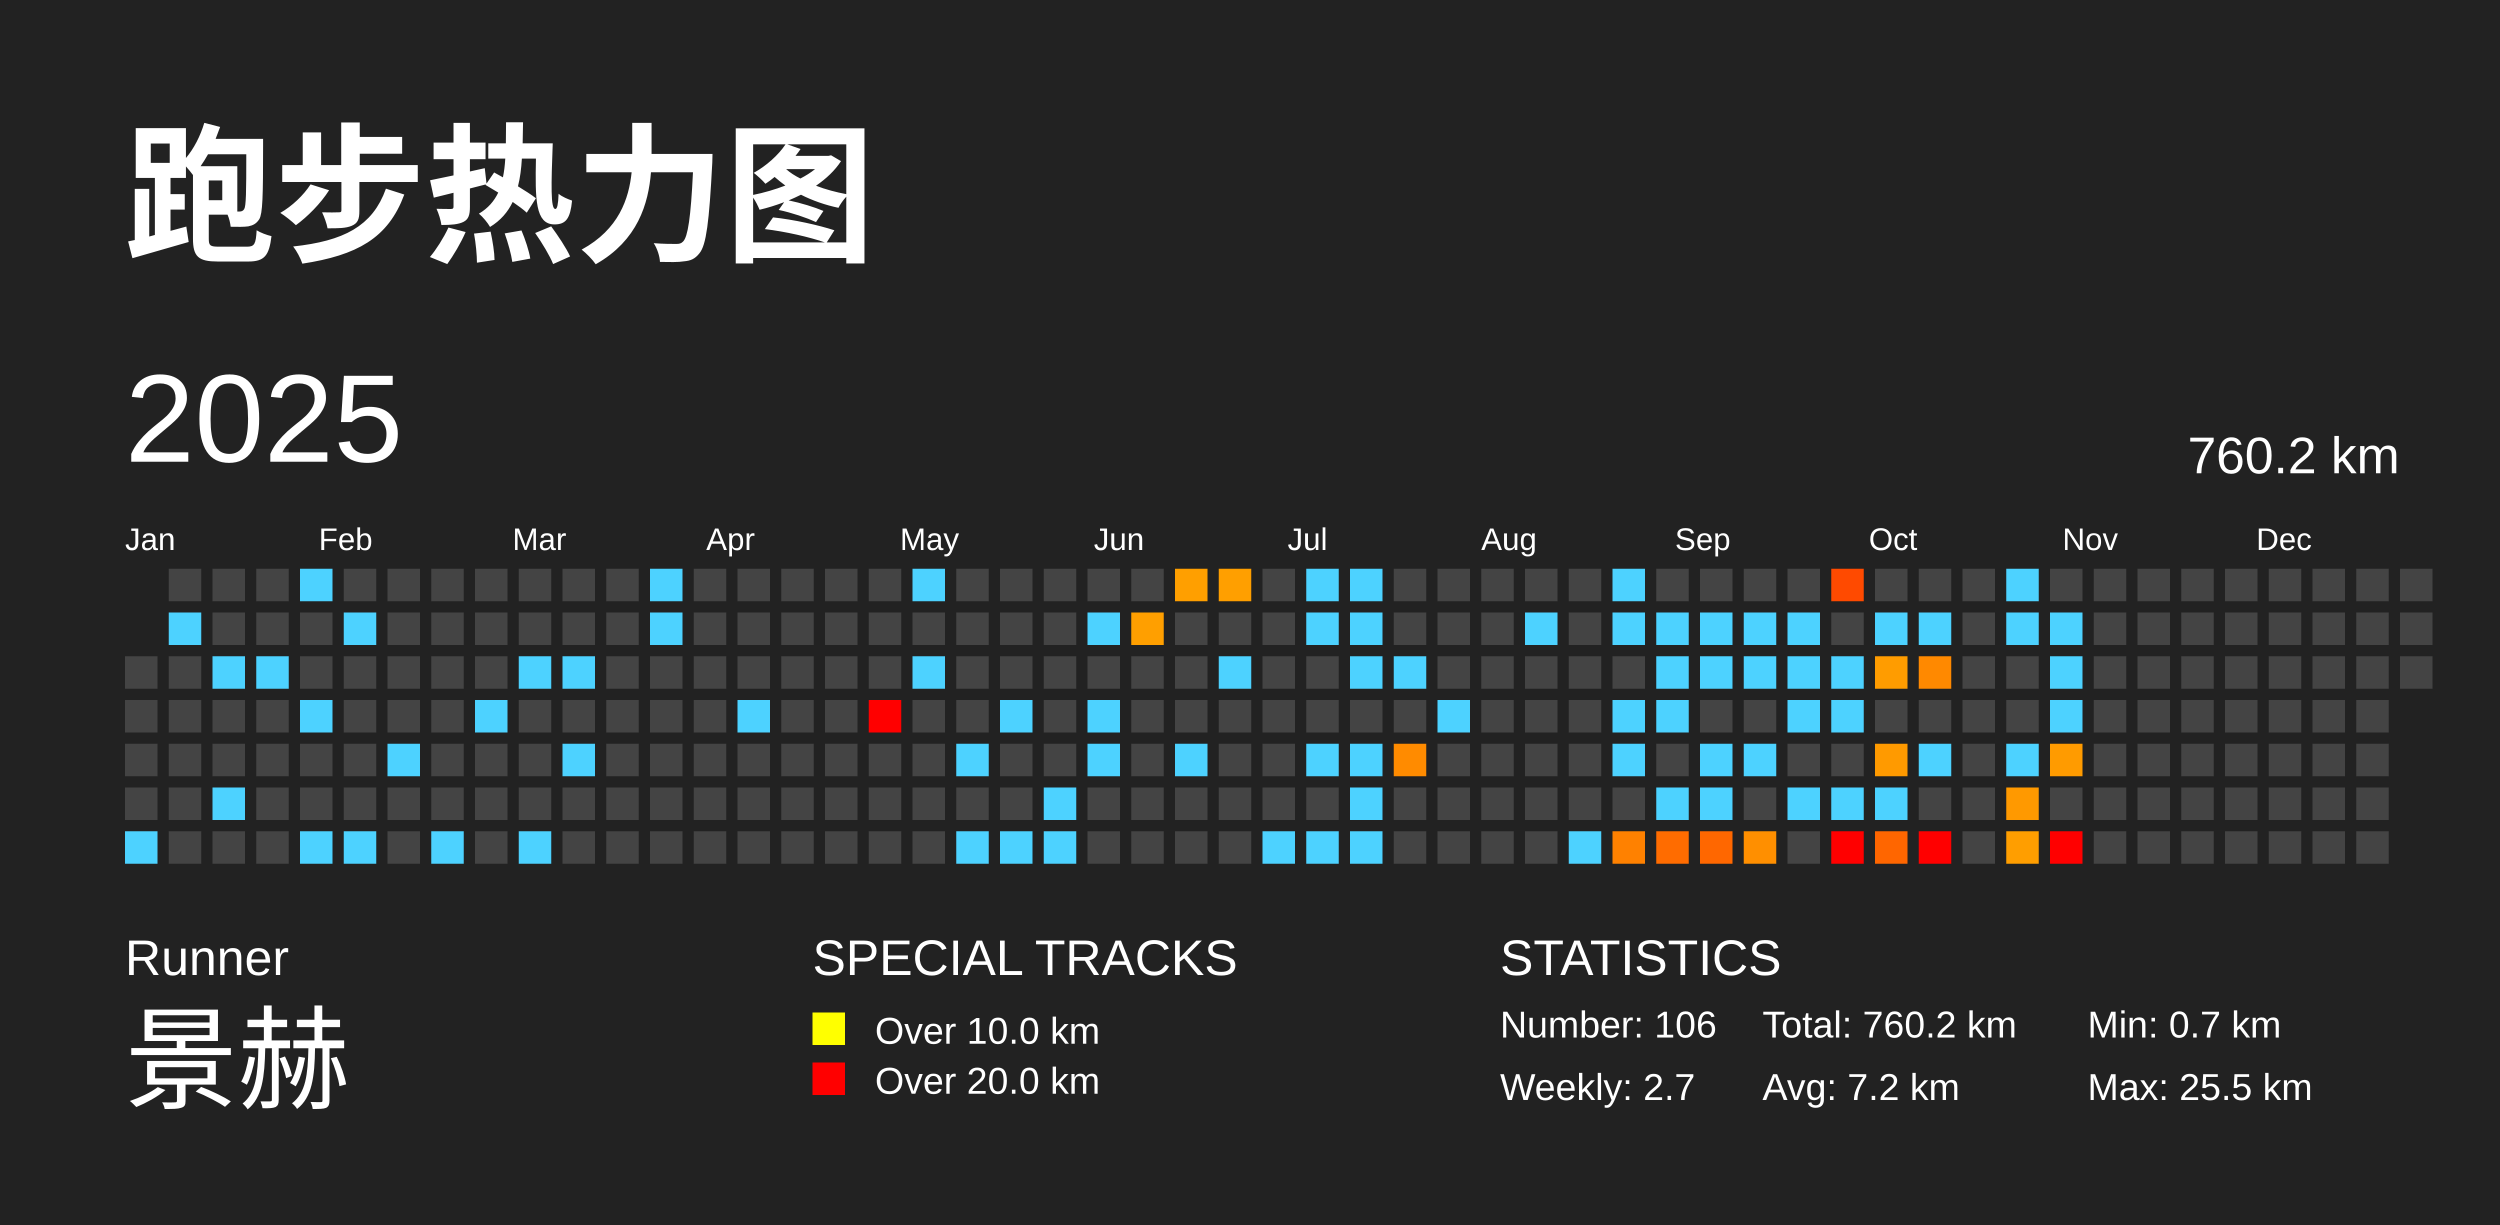
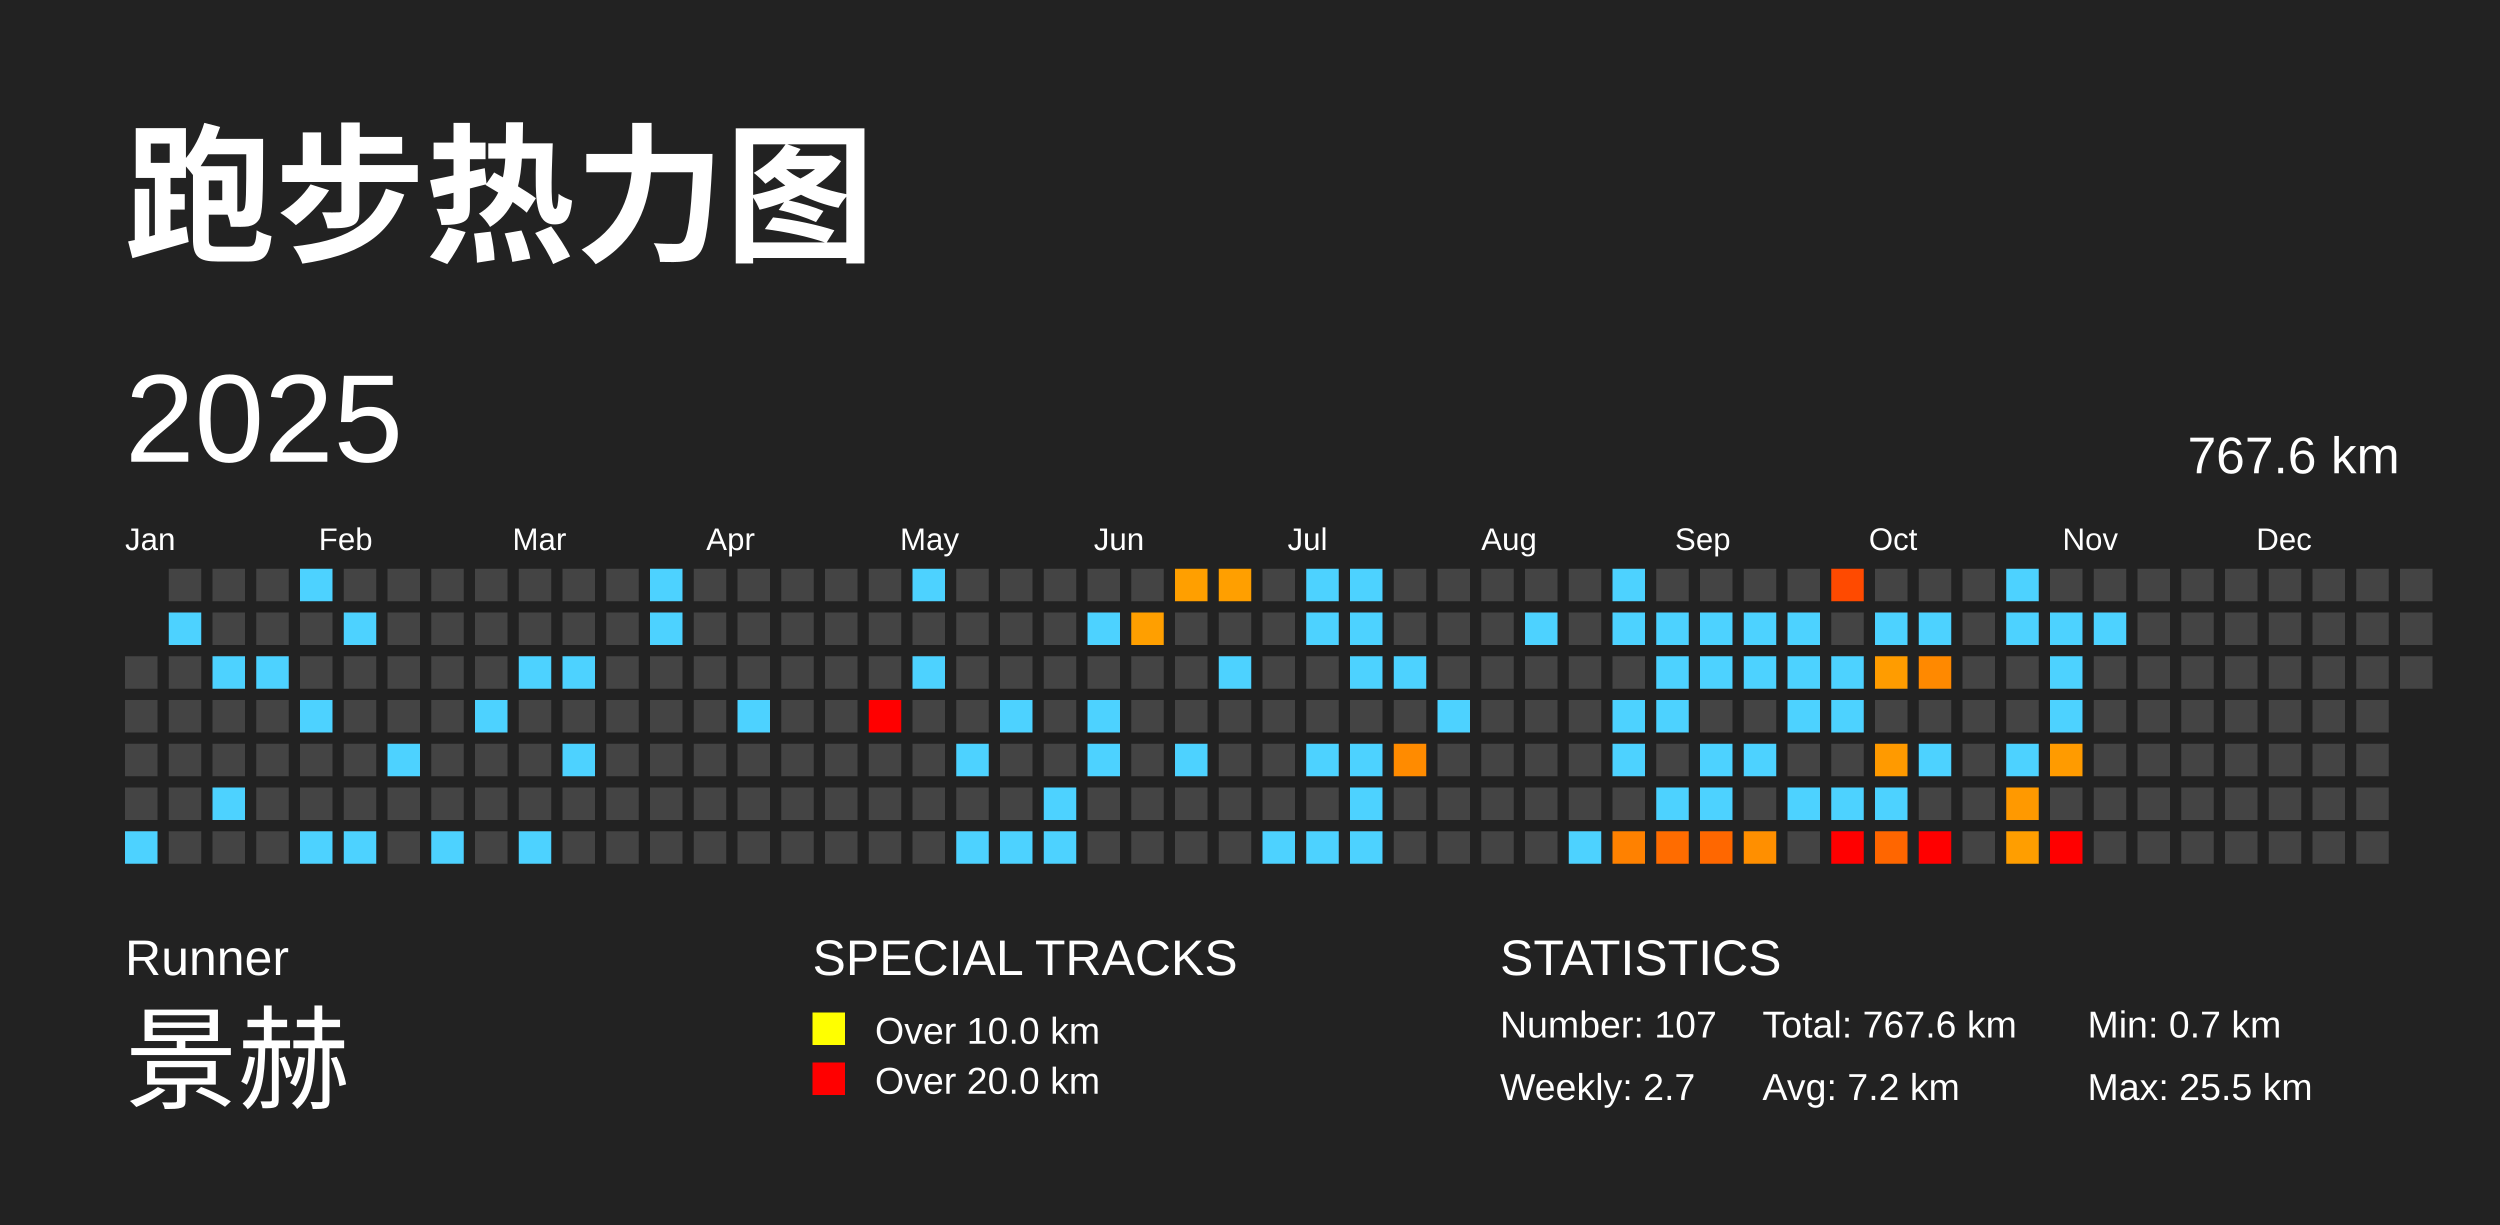
<svg xmlns="http://www.w3.org/2000/svg" baseProfile="full" height="98mm" version="1.1" viewBox="0,0,200,98" width="200mm">
  <defs />
  <rect fill="#222222" height="98" width="200" x="0" y="0" />
  <text fill="#FFFFFF" style="font-size:12px; font-family:Arial; font-weight:bold;" x="10" y="20">跑步热力图</text>
  <text fill="#FFFFFF" style="font-size:4px; font-family:Arial" x="10" y="78">Runner</text>
  <text fill="#FFFFFF" style="font-size:9px; font-family:Arial" x="10" y="88">景赫</text>
  <text fill="#FFFFFF" style="font-size:4px; font-family:Arial" x="65" y="78">SPECIAL TRACKS</text>
  <rect fill="yellow" height="2.6" width="2.6" x="65" y="81" />
  <text fill="#FFFFFF" style="font-size:3px; font-family:Arial" x="70" y="83.5">Over 10.0 km</text>
  <rect fill="red" height="2.6" width="2.6" x="65" y="85" />
  <text fill="#FFFFFF" style="font-size:3px; font-family:Arial" x="70" y="87.5">Over 20.0 km</text>
  <text fill="#FFFFFF" style="font-size:4px; font-family:Arial" x="120" y="78">STATISTICS</text>
-   <text fill="#FFFFFF" style="font-size:3px; font-family:Arial" x="120" y="83">Number: 106</text>
+   <text fill="#FFFFFF" style="font-size:3px; font-family:Arial" x="120" y="83">Number: 107</text>
  <text fill="#FFFFFF" style="font-size:3px; font-family:Arial" x="120" y="88">Weekly: 2.7</text>
-   <text fill="#FFFFFF" style="font-size:3px; font-family:Arial" x="141" y="83">Total: 760.2 km</text>
+   <text fill="#FFFFFF" style="font-size:3px; font-family:Arial" x="141" y="83">Total: 767.6 km</text>
  <text fill="#FFFFFF" style="font-size:3px; font-family:Arial" x="141" y="88">Avg: 7.2 km</text>
  <text fill="#FFFFFF" style="font-size:3px; font-family:Arial" x="167" y="83">Min: 0.7 km</text>
  <text fill="#FFFFFF" style="font-size:3px; font-family:Arial" x="167" y="88">Max: 25.5 km</text>
  <text dominant-baseline="hanging" fill="#FFFFFF" style="font-size:10.0px; font-family:Arial;" x="10" y="30">2025</text>
-   <text dominant-baseline="hanging" fill="#FFFFFF" style="font-size:4.125px; font-family:Arial;" x="175" y="35">760.2 km</text>
+   <text dominant-baseline="hanging" fill="#FFFFFF" style="font-size:4.125px; font-family:Arial;" x="175" y="35">767.6 km</text>
  <text fill="#FFFFFF" style="font-size:2.5px; font-family:Arial" x="10.0" y="44">Jan</text>
  <text fill="#FFFFFF" style="font-size:2.5px; font-family:Arial" x="25.5" y="44">Feb</text>
  <text fill="#FFFFFF" style="font-size:2.5px; font-family:Arial" x="41.0" y="44">Mar</text>
  <text fill="#FFFFFF" style="font-size:2.5px; font-family:Arial" x="56.5" y="44">Apr</text>
  <text fill="#FFFFFF" style="font-size:2.5px; font-family:Arial" x="72.0" y="44">May</text>
  <text fill="#FFFFFF" style="font-size:2.5px; font-family:Arial" x="87.5" y="44">Jun</text>
  <text fill="#FFFFFF" style="font-size:2.5px; font-family:Arial" x="103.0" y="44">Jul</text>
  <text fill="#FFFFFF" style="font-size:2.5px; font-family:Arial" x="118.5" y="44">Aug</text>
  <text fill="#FFFFFF" style="font-size:2.5px; font-family:Arial" x="134.0" y="44">Sep</text>
  <text fill="#FFFFFF" style="font-size:2.5px; font-family:Arial" x="149.5" y="44">Oct</text>
  <text fill="#FFFFFF" style="font-size:2.5px; font-family:Arial" x="165.0" y="44">Nov</text>
  <text fill="#FFFFFF" style="font-size:2.5px; font-family:Arial" x="180.5" y="44">Dec</text>
  <rect fill="#444444" height="2.6" width="2.6" x="10.0" y="52.5" />
  <rect fill="#444444" height="2.6" width="2.6" x="10.0" y="56.0" />
  <rect fill="#444444" height="2.6" width="2.6" x="10.0" y="59.5" />
  <rect fill="#444444" height="2.6" width="2.6" x="10.0" y="63.0" />
  <rect fill="#4dd2ff" height="2.6" width="2.6" x="10.0" y="66.5" />
  <rect fill="#444444" height="2.6" width="2.6" x="13.5" y="45.5" />
  <rect fill="#4dd2ff" height="2.6" width="2.6" x="13.5" y="49.0" />
  <rect fill="#444444" height="2.6" width="2.6" x="13.5" y="52.5" />
  <rect fill="#444444" height="2.6" width="2.6" x="13.5" y="56.0" />
  <rect fill="#444444" height="2.6" width="2.6" x="13.5" y="59.5" />
  <rect fill="#444444" height="2.6" width="2.6" x="13.5" y="63.0" />
  <rect fill="#444444" height="2.6" width="2.6" x="13.5" y="66.5" />
  <rect fill="#444444" height="2.6" width="2.6" x="17.0" y="45.5" />
  <rect fill="#444444" height="2.6" width="2.6" x="17.0" y="49.0" />
  <rect fill="#4dd2ff" height="2.6" width="2.6" x="17.0" y="52.5" />
  <rect fill="#444444" height="2.6" width="2.6" x="17.0" y="56.0" />
  <rect fill="#444444" height="2.6" width="2.6" x="17.0" y="59.5" />
  <rect fill="#4dd2ff" height="2.6" width="2.6" x="17.0" y="63.0" />
  <rect fill="#444444" height="2.6" width="2.6" x="17.0" y="66.5" />
  <rect fill="#444444" height="2.6" width="2.6" x="20.5" y="45.5" />
  <rect fill="#444444" height="2.6" width="2.6" x="20.5" y="49.0" />
  <rect fill="#4dd2ff" height="2.6" width="2.6" x="20.5" y="52.5" />
  <rect fill="#444444" height="2.6" width="2.6" x="20.5" y="56.0" />
  <rect fill="#444444" height="2.6" width="2.6" x="20.5" y="59.5" />
  <rect fill="#444444" height="2.6" width="2.6" x="20.5" y="63.0" />
  <rect fill="#444444" height="2.6" width="2.6" x="20.5" y="66.5" />
  <rect fill="#4dd2ff" height="2.6" width="2.6" x="24.0" y="45.5" />
  <rect fill="#444444" height="2.6" width="2.6" x="24.0" y="49.0" />
  <rect fill="#444444" height="2.6" width="2.6" x="24.0" y="52.5" />
  <rect fill="#4dd2ff" height="2.6" width="2.6" x="24.0" y="56.0" />
  <rect fill="#444444" height="2.6" width="2.6" x="24.0" y="59.5" />
  <rect fill="#444444" height="2.6" width="2.6" x="24.0" y="63.0" />
  <rect fill="#4dd2ff" height="2.6" width="2.6" x="24.0" y="66.5" />
  <rect fill="#444444" height="2.6" width="2.6" x="27.5" y="45.5" />
  <rect fill="#4dd2ff" height="2.6" width="2.6" x="27.5" y="49.0" />
  <rect fill="#444444" height="2.6" width="2.6" x="27.5" y="52.5" />
  <rect fill="#444444" height="2.6" width="2.6" x="27.5" y="56.0" />
  <rect fill="#444444" height="2.6" width="2.6" x="27.5" y="59.5" />
  <rect fill="#444444" height="2.6" width="2.6" x="27.5" y="63.0" />
  <rect fill="#4dd2ff" height="2.6" width="2.6" x="27.5" y="66.5" />
  <rect fill="#444444" height="2.6" width="2.6" x="31.0" y="45.5" />
  <rect fill="#444444" height="2.6" width="2.6" x="31.0" y="49.0" />
  <rect fill="#444444" height="2.6" width="2.6" x="31.0" y="52.5" />
  <rect fill="#444444" height="2.6" width="2.6" x="31.0" y="56.0" />
  <rect fill="#4dd2ff" height="2.6" width="2.6" x="31.0" y="59.5" />
  <rect fill="#444444" height="2.6" width="2.6" x="31.0" y="63.0" />
  <rect fill="#444444" height="2.6" width="2.6" x="31.0" y="66.5" />
  <rect fill="#444444" height="2.6" width="2.6" x="34.5" y="45.5" />
  <rect fill="#444444" height="2.6" width="2.6" x="34.5" y="49.0" />
  <rect fill="#444444" height="2.6" width="2.6" x="34.5" y="52.5" />
  <rect fill="#444444" height="2.6" width="2.6" x="34.5" y="56.0" />
  <rect fill="#444444" height="2.6" width="2.6" x="34.5" y="59.5" />
  <rect fill="#444444" height="2.6" width="2.6" x="34.5" y="63.0" />
  <rect fill="#4dd2ff" height="2.6" width="2.6" x="34.5" y="66.5" />
  <rect fill="#444444" height="2.6" width="2.6" x="38.0" y="45.5" />
  <rect fill="#444444" height="2.6" width="2.6" x="38.0" y="49.0" />
  <rect fill="#444444" height="2.6" width="2.6" x="38.0" y="52.5" />
  <rect fill="#4dd2ff" height="2.6" width="2.6" x="38.0" y="56.0" />
  <rect fill="#444444" height="2.6" width="2.6" x="38.0" y="59.5" />
  <rect fill="#444444" height="2.6" width="2.6" x="38.0" y="63.0" />
  <rect fill="#444444" height="2.6" width="2.6" x="38.0" y="66.5" />
  <rect fill="#444444" height="2.6" width="2.6" x="41.5" y="45.5" />
  <rect fill="#444444" height="2.6" width="2.6" x="41.5" y="49.0" />
  <rect fill="#4dd2ff" height="2.6" width="2.6" x="41.5" y="52.5" />
  <rect fill="#444444" height="2.6" width="2.6" x="41.5" y="56.0" />
  <rect fill="#444444" height="2.6" width="2.6" x="41.5" y="59.5" />
  <rect fill="#444444" height="2.6" width="2.6" x="41.5" y="63.0" />
  <rect fill="#4dd2ff" height="2.6" width="2.6" x="41.5" y="66.5" />
  <rect fill="#444444" height="2.6" width="2.6" x="45.0" y="45.5" />
  <rect fill="#444444" height="2.6" width="2.6" x="45.0" y="49.0" />
  <rect fill="#4dd2ff" height="2.6" width="2.6" x="45.0" y="52.5" />
  <rect fill="#444444" height="2.6" width="2.6" x="45.0" y="56.0" />
  <rect fill="#4dd2ff" height="2.6" width="2.6" x="45.0" y="59.5" />
  <rect fill="#444444" height="2.6" width="2.6" x="45.0" y="63.0" />
  <rect fill="#444444" height="2.6" width="2.6" x="45.0" y="66.5" />
  <rect fill="#444444" height="2.6" width="2.6" x="48.5" y="45.5" />
  <rect fill="#444444" height="2.6" width="2.6" x="48.5" y="49.0" />
  <rect fill="#444444" height="2.6" width="2.6" x="48.5" y="52.5" />
  <rect fill="#444444" height="2.6" width="2.6" x="48.5" y="56.0" />
  <rect fill="#444444" height="2.6" width="2.6" x="48.5" y="59.5" />
  <rect fill="#444444" height="2.6" width="2.6" x="48.5" y="63.0" />
  <rect fill="#444444" height="2.6" width="2.6" x="48.5" y="66.5" />
  <rect fill="#4dd2ff" height="2.6" width="2.6" x="52.0" y="45.5" />
  <rect fill="#4dd2ff" height="2.6" width="2.6" x="52.0" y="49.0" />
  <rect fill="#444444" height="2.6" width="2.6" x="52.0" y="52.5" />
  <rect fill="#444444" height="2.6" width="2.6" x="52.0" y="56.0" />
  <rect fill="#444444" height="2.6" width="2.6" x="52.0" y="59.5" />
  <rect fill="#444444" height="2.6" width="2.6" x="52.0" y="63.0" />
  <rect fill="#444444" height="2.6" width="2.6" x="52.0" y="66.5" />
  <rect fill="#444444" height="2.6" width="2.6" x="55.5" y="45.5" />
  <rect fill="#444444" height="2.6" width="2.6" x="55.5" y="49.0" />
  <rect fill="#444444" height="2.6" width="2.6" x="55.5" y="52.5" />
  <rect fill="#444444" height="2.6" width="2.6" x="55.5" y="56.0" />
  <rect fill="#444444" height="2.6" width="2.6" x="55.5" y="59.5" />
  <rect fill="#444444" height="2.6" width="2.6" x="55.5" y="63.0" />
  <rect fill="#444444" height="2.6" width="2.6" x="55.5" y="66.5" />
  <rect fill="#444444" height="2.6" width="2.6" x="59.0" y="45.5" />
  <rect fill="#444444" height="2.6" width="2.6" x="59.0" y="49.0" />
  <rect fill="#444444" height="2.6" width="2.6" x="59.0" y="52.5" />
  <rect fill="#4dd2ff" height="2.6" width="2.6" x="59.0" y="56.0" />
  <rect fill="#444444" height="2.6" width="2.6" x="59.0" y="59.5" />
  <rect fill="#444444" height="2.6" width="2.6" x="59.0" y="63.0" />
  <rect fill="#444444" height="2.6" width="2.6" x="59.0" y="66.5" />
  <rect fill="#444444" height="2.6" width="2.6" x="62.5" y="45.5" />
  <rect fill="#444444" height="2.6" width="2.6" x="62.5" y="49.0" />
  <rect fill="#444444" height="2.6" width="2.6" x="62.5" y="52.5" />
  <rect fill="#444444" height="2.6" width="2.6" x="62.5" y="56.0" />
  <rect fill="#444444" height="2.6" width="2.6" x="62.5" y="59.5" />
  <rect fill="#444444" height="2.6" width="2.6" x="62.5" y="63.0" />
  <rect fill="#444444" height="2.6" width="2.6" x="62.5" y="66.5" />
  <rect fill="#444444" height="2.6" width="2.6" x="66.0" y="45.5" />
  <rect fill="#444444" height="2.6" width="2.6" x="66.0" y="49.0" />
  <rect fill="#444444" height="2.6" width="2.6" x="66.0" y="52.5" />
  <rect fill="#444444" height="2.6" width="2.6" x="66.0" y="56.0" />
  <rect fill="#444444" height="2.6" width="2.6" x="66.0" y="59.5" />
  <rect fill="#444444" height="2.6" width="2.6" x="66.0" y="63.0" />
  <rect fill="#444444" height="2.6" width="2.6" x="66.0" y="66.5" />
  <rect fill="#444444" height="2.6" width="2.6" x="69.5" y="45.5" />
  <rect fill="#444444" height="2.6" width="2.6" x="69.5" y="49.0" />
  <rect fill="#444444" height="2.6" width="2.6" x="69.5" y="52.5" />
  <rect fill="red" height="2.6" width="2.6" x="69.5" y="56.0" />
  <rect fill="#444444" height="2.6" width="2.6" x="69.5" y="59.5" />
  <rect fill="#444444" height="2.6" width="2.6" x="69.5" y="63.0" />
  <rect fill="#444444" height="2.6" width="2.6" x="69.5" y="66.5" />
  <rect fill="#4dd2ff" height="2.6" width="2.6" x="73.0" y="45.5" />
  <rect fill="#444444" height="2.6" width="2.6" x="73.0" y="49.0" />
  <rect fill="#4dd2ff" height="2.6" width="2.6" x="73.0" y="52.5" />
  <rect fill="#444444" height="2.6" width="2.6" x="73.0" y="56.0" />
  <rect fill="#444444" height="2.6" width="2.6" x="73.0" y="59.5" />
  <rect fill="#444444" height="2.6" width="2.6" x="73.0" y="63.0" />
  <rect fill="#444444" height="2.6" width="2.6" x="73.0" y="66.5" />
  <rect fill="#444444" height="2.6" width="2.6" x="76.5" y="45.5" />
  <rect fill="#444444" height="2.6" width="2.6" x="76.5" y="49.0" />
  <rect fill="#444444" height="2.6" width="2.6" x="76.5" y="52.5" />
  <rect fill="#444444" height="2.6" width="2.6" x="76.5" y="56.0" />
  <rect fill="#4dd2ff" height="2.6" width="2.6" x="76.5" y="59.5" />
  <rect fill="#444444" height="2.6" width="2.6" x="76.5" y="63.0" />
  <rect fill="#4dd2ff" height="2.6" width="2.6" x="76.5" y="66.5" />
  <rect fill="#444444" height="2.6" width="2.6" x="80.0" y="45.5" />
  <rect fill="#444444" height="2.6" width="2.6" x="80.0" y="49.0" />
  <rect fill="#444444" height="2.6" width="2.6" x="80.0" y="52.5" />
  <rect fill="#4dd2ff" height="2.6" width="2.6" x="80.0" y="56.0" />
  <rect fill="#444444" height="2.6" width="2.6" x="80.0" y="59.5" />
  <rect fill="#444444" height="2.6" width="2.6" x="80.0" y="63.0" />
  <rect fill="#4dd2ff" height="2.6" width="2.6" x="80.0" y="66.5" />
  <rect fill="#444444" height="2.6" width="2.6" x="83.5" y="45.5" />
  <rect fill="#444444" height="2.6" width="2.6" x="83.5" y="49.0" />
  <rect fill="#444444" height="2.6" width="2.6" x="83.5" y="52.5" />
  <rect fill="#444444" height="2.6" width="2.6" x="83.5" y="56.0" />
  <rect fill="#444444" height="2.6" width="2.6" x="83.5" y="59.5" />
  <rect fill="#4dd2ff" height="2.6" width="2.6" x="83.5" y="63.0" />
  <rect fill="#4dd2ff" height="2.6" width="2.6" x="83.5" y="66.5" />
  <rect fill="#444444" height="2.6" width="2.6" x="87.0" y="45.5" />
  <rect fill="#4dd2ff" height="2.6" width="2.6" x="87.0" y="49.0" />
  <rect fill="#444444" height="2.6" width="2.6" x="87.0" y="52.5" />
  <rect fill="#4dd2ff" height="2.6" width="2.6" x="87.0" y="56.0" />
  <rect fill="#4dd2ff" height="2.6" width="2.6" x="87.0" y="59.5" />
  <rect fill="#444444" height="2.6" width="2.6" x="87.0" y="63.0" />
  <rect fill="#444444" height="2.6" width="2.6" x="87.0" y="66.5" />
  <rect fill="#444444" height="2.6" width="2.6" x="90.5" y="45.5" />
  <rect fill="#ff9f00" height="2.6" width="2.6" x="90.5" y="49.0" />
  <rect fill="#444444" height="2.6" width="2.6" x="90.5" y="52.5" />
  <rect fill="#444444" height="2.6" width="2.6" x="90.5" y="56.0" />
  <rect fill="#444444" height="2.6" width="2.6" x="90.5" y="59.5" />
  <rect fill="#444444" height="2.6" width="2.6" x="90.5" y="63.0" />
  <rect fill="#444444" height="2.6" width="2.6" x="90.5" y="66.5" />
  <rect fill="#ff9f00" height="2.6" width="2.6" x="94.0" y="45.5" />
  <rect fill="#444444" height="2.6" width="2.6" x="94.0" y="49.0" />
  <rect fill="#444444" height="2.6" width="2.6" x="94.0" y="52.5" />
  <rect fill="#444444" height="2.6" width="2.6" x="94.0" y="56.0" />
  <rect fill="#4dd2ff" height="2.6" width="2.6" x="94.0" y="59.5" />
  <rect fill="#444444" height="2.6" width="2.6" x="94.0" y="63.0" />
  <rect fill="#444444" height="2.6" width="2.6" x="94.0" y="66.5" />
  <rect fill="#ff9f00" height="2.6" width="2.6" x="97.5" y="45.5" />
  <rect fill="#444444" height="2.6" width="2.6" x="97.5" y="49.0" />
  <rect fill="#4dd2ff" height="2.6" width="2.6" x="97.5" y="52.5" />
  <rect fill="#444444" height="2.6" width="2.6" x="97.5" y="56.0" />
  <rect fill="#444444" height="2.6" width="2.6" x="97.5" y="59.5" />
  <rect fill="#444444" height="2.6" width="2.6" x="97.5" y="63.0" />
  <rect fill="#444444" height="2.6" width="2.6" x="97.5" y="66.5" />
  <rect fill="#444444" height="2.6" width="2.6" x="101.0" y="45.5" />
  <rect fill="#444444" height="2.6" width="2.6" x="101.0" y="49.0" />
  <rect fill="#444444" height="2.6" width="2.6" x="101.0" y="52.5" />
  <rect fill="#444444" height="2.6" width="2.6" x="101.0" y="56.0" />
  <rect fill="#444444" height="2.6" width="2.6" x="101.0" y="59.5" />
  <rect fill="#444444" height="2.6" width="2.6" x="101.0" y="63.0" />
  <rect fill="#4dd2ff" height="2.6" width="2.6" x="101.0" y="66.5" />
  <rect fill="#4dd2ff" height="2.6" width="2.6" x="104.5" y="45.5" />
  <rect fill="#4dd2ff" height="2.6" width="2.6" x="104.5" y="49.0" />
  <rect fill="#444444" height="2.6" width="2.6" x="104.5" y="52.5" />
  <rect fill="#444444" height="2.6" width="2.6" x="104.5" y="56.0" />
  <rect fill="#4dd2ff" height="2.6" width="2.6" x="104.5" y="59.5" />
  <rect fill="#444444" height="2.6" width="2.6" x="104.5" y="63.0" />
  <rect fill="#4dd2ff" height="2.6" width="2.6" x="104.5" y="66.5" />
  <rect fill="#4dd2ff" height="2.6" width="2.6" x="108.0" y="45.5" />
  <rect fill="#4dd2ff" height="2.6" width="2.6" x="108.0" y="49.0" />
  <rect fill="#4dd2ff" height="2.6" width="2.6" x="108.0" y="52.5" />
  <rect fill="#444444" height="2.6" width="2.6" x="108.0" y="56.0" />
  <rect fill="#4dd2ff" height="2.6" width="2.6" x="108.0" y="59.5" />
  <rect fill="#4dd2ff" height="2.6" width="2.6" x="108.0" y="63.0" />
  <rect fill="#4dd2ff" height="2.6" width="2.6" x="108.0" y="66.5" />
  <rect fill="#444444" height="2.6" width="2.6" x="111.5" y="45.5" />
  <rect fill="#444444" height="2.6" width="2.6" x="111.5" y="49.0" />
  <rect fill="#4dd2ff" height="2.6" width="2.6" x="111.5" y="52.5" />
  <rect fill="#444444" height="2.6" width="2.6" x="111.5" y="56.0" />
  <rect fill="#ff8b00" height="2.6" width="2.6" x="111.5" y="59.5" />
  <rect fill="#444444" height="2.6" width="2.6" x="111.5" y="63.0" />
  <rect fill="#444444" height="2.6" width="2.6" x="111.5" y="66.5" />
  <rect fill="#444444" height="2.6" width="2.6" x="115.0" y="45.5" />
  <rect fill="#444444" height="2.6" width="2.6" x="115.0" y="49.0" />
  <rect fill="#444444" height="2.6" width="2.6" x="115.0" y="52.5" />
  <rect fill="#4dd2ff" height="2.6" width="2.6" x="115.0" y="56.0" />
  <rect fill="#444444" height="2.6" width="2.6" x="115.0" y="59.5" />
  <rect fill="#444444" height="2.6" width="2.6" x="115.0" y="63.0" />
  <rect fill="#444444" height="2.6" width="2.6" x="115.0" y="66.5" />
  <rect fill="#444444" height="2.6" width="2.6" x="118.5" y="45.5" />
  <rect fill="#444444" height="2.6" width="2.6" x="118.5" y="49.0" />
  <rect fill="#444444" height="2.6" width="2.6" x="118.5" y="52.5" />
  <rect fill="#444444" height="2.6" width="2.6" x="118.5" y="56.0" />
  <rect fill="#444444" height="2.6" width="2.6" x="118.5" y="59.5" />
  <rect fill="#444444" height="2.6" width="2.6" x="118.5" y="63.0" />
  <rect fill="#444444" height="2.6" width="2.6" x="118.5" y="66.5" />
  <rect fill="#444444" height="2.6" width="2.6" x="122.0" y="45.5" />
  <rect fill="#4dd2ff" height="2.6" width="2.6" x="122.0" y="49.0" />
  <rect fill="#444444" height="2.6" width="2.6" x="122.0" y="52.5" />
  <rect fill="#444444" height="2.6" width="2.6" x="122.0" y="56.0" />
  <rect fill="#444444" height="2.6" width="2.6" x="122.0" y="59.5" />
  <rect fill="#444444" height="2.6" width="2.6" x="122.0" y="63.0" />
  <rect fill="#444444" height="2.6" width="2.6" x="122.0" y="66.5" />
  <rect fill="#444444" height="2.6" width="2.6" x="125.5" y="45.5" />
  <rect fill="#444444" height="2.6" width="2.6" x="125.5" y="49.0" />
  <rect fill="#444444" height="2.6" width="2.6" x="125.5" y="52.5" />
  <rect fill="#444444" height="2.6" width="2.6" x="125.5" y="56.0" />
  <rect fill="#444444" height="2.6" width="2.6" x="125.5" y="59.5" />
  <rect fill="#444444" height="2.6" width="2.6" x="125.5" y="63.0" />
  <rect fill="#4dd2ff" height="2.6" width="2.6" x="125.5" y="66.5" />
  <rect fill="#4dd2ff" height="2.6" width="2.6" x="129.0" y="45.5" />
  <rect fill="#4dd2ff" height="2.6" width="2.6" x="129.0" y="49.0" />
  <rect fill="#444444" height="2.6" width="2.6" x="129.0" y="52.5" />
  <rect fill="#4dd2ff" height="2.6" width="2.6" x="129.0" y="56.0" />
  <rect fill="#4dd2ff" height="2.6" width="2.6" x="129.0" y="59.5" />
  <rect fill="#444444" height="2.6" width="2.6" x="129.0" y="63.0" />
  <rect fill="#ff8100" height="2.6" width="2.6" x="129.0" y="66.5" />
  <rect fill="#444444" height="2.6" width="2.6" x="132.5" y="45.5" />
  <rect fill="#4dd2ff" height="2.6" width="2.6" x="132.5" y="49.0" />
  <rect fill="#4dd2ff" height="2.6" width="2.6" x="132.5" y="52.5" />
  <rect fill="#4dd2ff" height="2.6" width="2.6" x="132.5" y="56.0" />
  <rect fill="#444444" height="2.6" width="2.6" x="132.5" y="59.5" />
  <rect fill="#4dd2ff" height="2.6" width="2.6" x="132.5" y="63.0" />
  <rect fill="#ff6c00" height="2.6" width="2.6" x="132.5" y="66.5" />
  <rect fill="#444444" height="2.6" width="2.6" x="136.0" y="45.5" />
  <rect fill="#4dd2ff" height="2.6" width="2.6" x="136.0" y="49.0" />
  <rect fill="#4dd2ff" height="2.6" width="2.6" x="136.0" y="52.5" />
  <rect fill="#444444" height="2.6" width="2.6" x="136.0" y="56.0" />
  <rect fill="#4dd2ff" height="2.6" width="2.6" x="136.0" y="59.5" />
  <rect fill="#4dd2ff" height="2.6" width="2.6" x="136.0" y="63.0" />
  <rect fill="#ff6700" height="2.6" width="2.6" x="136.0" y="66.5" />
  <rect fill="#444444" height="2.6" width="2.6" x="139.5" y="45.5" />
  <rect fill="#4dd2ff" height="2.6" width="2.6" x="139.5" y="49.0" />
  <rect fill="#4dd2ff" height="2.6" width="2.6" x="139.5" y="52.5" />
  <rect fill="#444444" height="2.6" width="2.6" x="139.5" y="56.0" />
  <rect fill="#4dd2ff" height="2.6" width="2.6" x="139.5" y="59.5" />
  <rect fill="#444444" height="2.6" width="2.6" x="139.5" y="63.0" />
  <rect fill="#ff8f00" height="2.6" width="2.6" x="139.5" y="66.5" />
  <rect fill="#444444" height="2.6" width="2.6" x="143.0" y="45.5" />
  <rect fill="#4dd2ff" height="2.6" width="2.6" x="143.0" y="49.0" />
  <rect fill="#4dd2ff" height="2.6" width="2.6" x="143.0" y="52.5" />
  <rect fill="#4dd2ff" height="2.6" width="2.6" x="143.0" y="56.0" />
  <rect fill="#444444" height="2.6" width="2.6" x="143.0" y="59.5" />
  <rect fill="#4dd2ff" height="2.6" width="2.6" x="143.0" y="63.0" />
  <rect fill="#444444" height="2.6" width="2.6" x="143.0" y="66.5" />
  <rect fill="#ff4a00" height="2.6" width="2.6" x="146.5" y="45.5" />
  <rect fill="#444444" height="2.6" width="2.6" x="146.5" y="49.0" />
  <rect fill="#4dd2ff" height="2.6" width="2.6" x="146.5" y="52.5" />
  <rect fill="#4dd2ff" height="2.6" width="2.6" x="146.5" y="56.0" />
  <rect fill="#444444" height="2.6" width="2.6" x="146.5" y="59.5" />
  <rect fill="#4dd2ff" height="2.6" width="2.6" x="146.5" y="63.0" />
  <rect fill="red" height="2.6" width="2.6" x="146.5" y="66.5" />
  <rect fill="#444444" height="2.6" width="2.6" x="150.0" y="45.5" />
  <rect fill="#4dd2ff" height="2.6" width="2.6" x="150.0" y="49.0" />
  <rect fill="#ff9c00" height="2.6" width="2.6" x="150.0" y="52.5" />
  <rect fill="#444444" height="2.6" width="2.6" x="150.0" y="56.0" />
  <rect fill="#ff9a00" height="2.6" width="2.6" x="150.0" y="59.5" />
  <rect fill="#4dd2ff" height="2.6" width="2.6" x="150.0" y="63.0" />
  <rect fill="#ff6600" height="2.6" width="2.6" x="150.0" y="66.5" />
  <rect fill="#444444" height="2.6" width="2.6" x="153.5" y="45.5" />
  <rect fill="#4dd2ff" height="2.6" width="2.6" x="153.5" y="49.0" />
  <rect fill="#ff8900" height="2.6" width="2.6" x="153.5" y="52.5" />
  <rect fill="#444444" height="2.6" width="2.6" x="153.5" y="56.0" />
  <rect fill="#4dd2ff" height="2.6" width="2.6" x="153.5" y="59.5" />
  <rect fill="#444444" height="2.6" width="2.6" x="153.5" y="63.0" />
  <rect fill="red" height="2.6" width="2.6" x="153.5" y="66.5" />
  <rect fill="#444444" height="2.6" width="2.6" x="157.0" y="45.5" />
  <rect fill="#444444" height="2.6" width="2.6" x="157.0" y="49.0" />
  <rect fill="#444444" height="2.6" width="2.6" x="157.0" y="52.5" />
  <rect fill="#444444" height="2.6" width="2.6" x="157.0" y="56.0" />
  <rect fill="#444444" height="2.6" width="2.6" x="157.0" y="59.5" />
  <rect fill="#444444" height="2.6" width="2.6" x="157.0" y="63.0" />
  <rect fill="#444444" height="2.6" width="2.6" x="157.0" y="66.5" />
  <rect fill="#4dd2ff" height="2.6" width="2.6" x="160.5" y="45.5" />
  <rect fill="#4dd2ff" height="2.6" width="2.6" x="160.5" y="49.0" />
  <rect fill="#444444" height="2.6" width="2.6" x="160.5" y="52.5" />
  <rect fill="#444444" height="2.6" width="2.6" x="160.5" y="56.0" />
  <rect fill="#4dd2ff" height="2.6" width="2.6" x="160.5" y="59.5" />
  <rect fill="#ff9900" height="2.6" width="2.6" x="160.5" y="63.0" />
  <rect fill="#ff9e00" height="2.6" width="2.6" x="160.5" y="66.5" />
  <rect fill="#444444" height="2.6" width="2.6" x="164.0" y="45.5" />
  <rect fill="#4dd2ff" height="2.6" width="2.6" x="164.0" y="49.0" />
  <rect fill="#4dd2ff" height="2.6" width="2.6" x="164.0" y="52.5" />
  <rect fill="#4dd2ff" height="2.6" width="2.6" x="164.0" y="56.0" />
  <rect fill="#ff9b00" height="2.6" width="2.6" x="164.0" y="59.5" />
  <rect fill="#444444" height="2.6" width="2.6" x="164.0" y="63.0" />
  <rect fill="red" height="2.6" width="2.6" x="164.0" y="66.5" />
  <rect fill="#444444" height="2.6" width="2.6" x="167.5" y="45.5" />
-   <rect fill="#444444" height="2.6" width="2.6" x="167.5" y="49.0" />
+   <rect fill="#4dd2ff" height="2.6" width="2.6" x="167.5" y="49.0" />
  <rect fill="#444444" height="2.6" width="2.6" x="167.5" y="52.5" />
  <rect fill="#444444" height="2.6" width="2.6" x="167.5" y="56.0" />
  <rect fill="#444444" height="2.6" width="2.6" x="167.5" y="59.5" />
  <rect fill="#444444" height="2.6" width="2.6" x="167.5" y="63.0" />
  <rect fill="#444444" height="2.6" width="2.6" x="167.5" y="66.5" />
  <rect fill="#444444" height="2.6" width="2.6" x="171.0" y="45.5" />
  <rect fill="#444444" height="2.6" width="2.6" x="171.0" y="49.0" />
  <rect fill="#444444" height="2.6" width="2.6" x="171.0" y="52.5" />
  <rect fill="#444444" height="2.6" width="2.6" x="171.0" y="56.0" />
  <rect fill="#444444" height="2.6" width="2.6" x="171.0" y="59.5" />
  <rect fill="#444444" height="2.6" width="2.6" x="171.0" y="63.0" />
  <rect fill="#444444" height="2.6" width="2.6" x="171.0" y="66.5" />
  <rect fill="#444444" height="2.6" width="2.6" x="174.5" y="45.5" />
  <rect fill="#444444" height="2.6" width="2.6" x="174.5" y="49.0" />
  <rect fill="#444444" height="2.6" width="2.6" x="174.5" y="52.5" />
  <rect fill="#444444" height="2.6" width="2.6" x="174.5" y="56.0" />
  <rect fill="#444444" height="2.6" width="2.6" x="174.5" y="59.5" />
  <rect fill="#444444" height="2.6" width="2.6" x="174.5" y="63.0" />
  <rect fill="#444444" height="2.6" width="2.6" x="174.5" y="66.5" />
  <rect fill="#444444" height="2.6" width="2.6" x="178.0" y="45.5" />
  <rect fill="#444444" height="2.6" width="2.6" x="178.0" y="49.0" />
  <rect fill="#444444" height="2.6" width="2.6" x="178.0" y="52.5" />
  <rect fill="#444444" height="2.6" width="2.6" x="178.0" y="56.0" />
  <rect fill="#444444" height="2.6" width="2.6" x="178.0" y="59.5" />
  <rect fill="#444444" height="2.6" width="2.6" x="178.0" y="63.0" />
  <rect fill="#444444" height="2.6" width="2.6" x="178.0" y="66.5" />
  <rect fill="#444444" height="2.6" width="2.6" x="181.5" y="45.5" />
  <rect fill="#444444" height="2.6" width="2.6" x="181.5" y="49.0" />
  <rect fill="#444444" height="2.6" width="2.6" x="181.5" y="52.5" />
  <rect fill="#444444" height="2.6" width="2.6" x="181.5" y="56.0" />
  <rect fill="#444444" height="2.6" width="2.6" x="181.5" y="59.5" />
  <rect fill="#444444" height="2.6" width="2.6" x="181.5" y="63.0" />
  <rect fill="#444444" height="2.6" width="2.6" x="181.5" y="66.5" />
  <rect fill="#444444" height="2.6" width="2.6" x="185.0" y="45.5" />
  <rect fill="#444444" height="2.6" width="2.6" x="185.0" y="49.0" />
  <rect fill="#444444" height="2.6" width="2.6" x="185.0" y="52.5" />
  <rect fill="#444444" height="2.6" width="2.6" x="185.0" y="56.0" />
  <rect fill="#444444" height="2.6" width="2.6" x="185.0" y="59.5" />
  <rect fill="#444444" height="2.6" width="2.6" x="185.0" y="63.0" />
  <rect fill="#444444" height="2.6" width="2.6" x="185.0" y="66.5" />
  <rect fill="#444444" height="2.6" width="2.6" x="188.5" y="45.5" />
  <rect fill="#444444" height="2.6" width="2.6" x="188.5" y="49.0" />
  <rect fill="#444444" height="2.6" width="2.6" x="188.5" y="52.5" />
  <rect fill="#444444" height="2.6" width="2.6" x="188.5" y="56.0" />
  <rect fill="#444444" height="2.6" width="2.6" x="188.5" y="59.5" />
  <rect fill="#444444" height="2.6" width="2.6" x="188.5" y="63.0" />
  <rect fill="#444444" height="2.6" width="2.6" x="188.5" y="66.5" />
  <rect fill="#444444" height="2.6" width="2.6" x="192.0" y="45.5" />
  <rect fill="#444444" height="2.6" width="2.6" x="192.0" y="49.0" />
  <rect fill="#444444" height="2.6" width="2.6" x="192.0" y="52.5" />
</svg>
